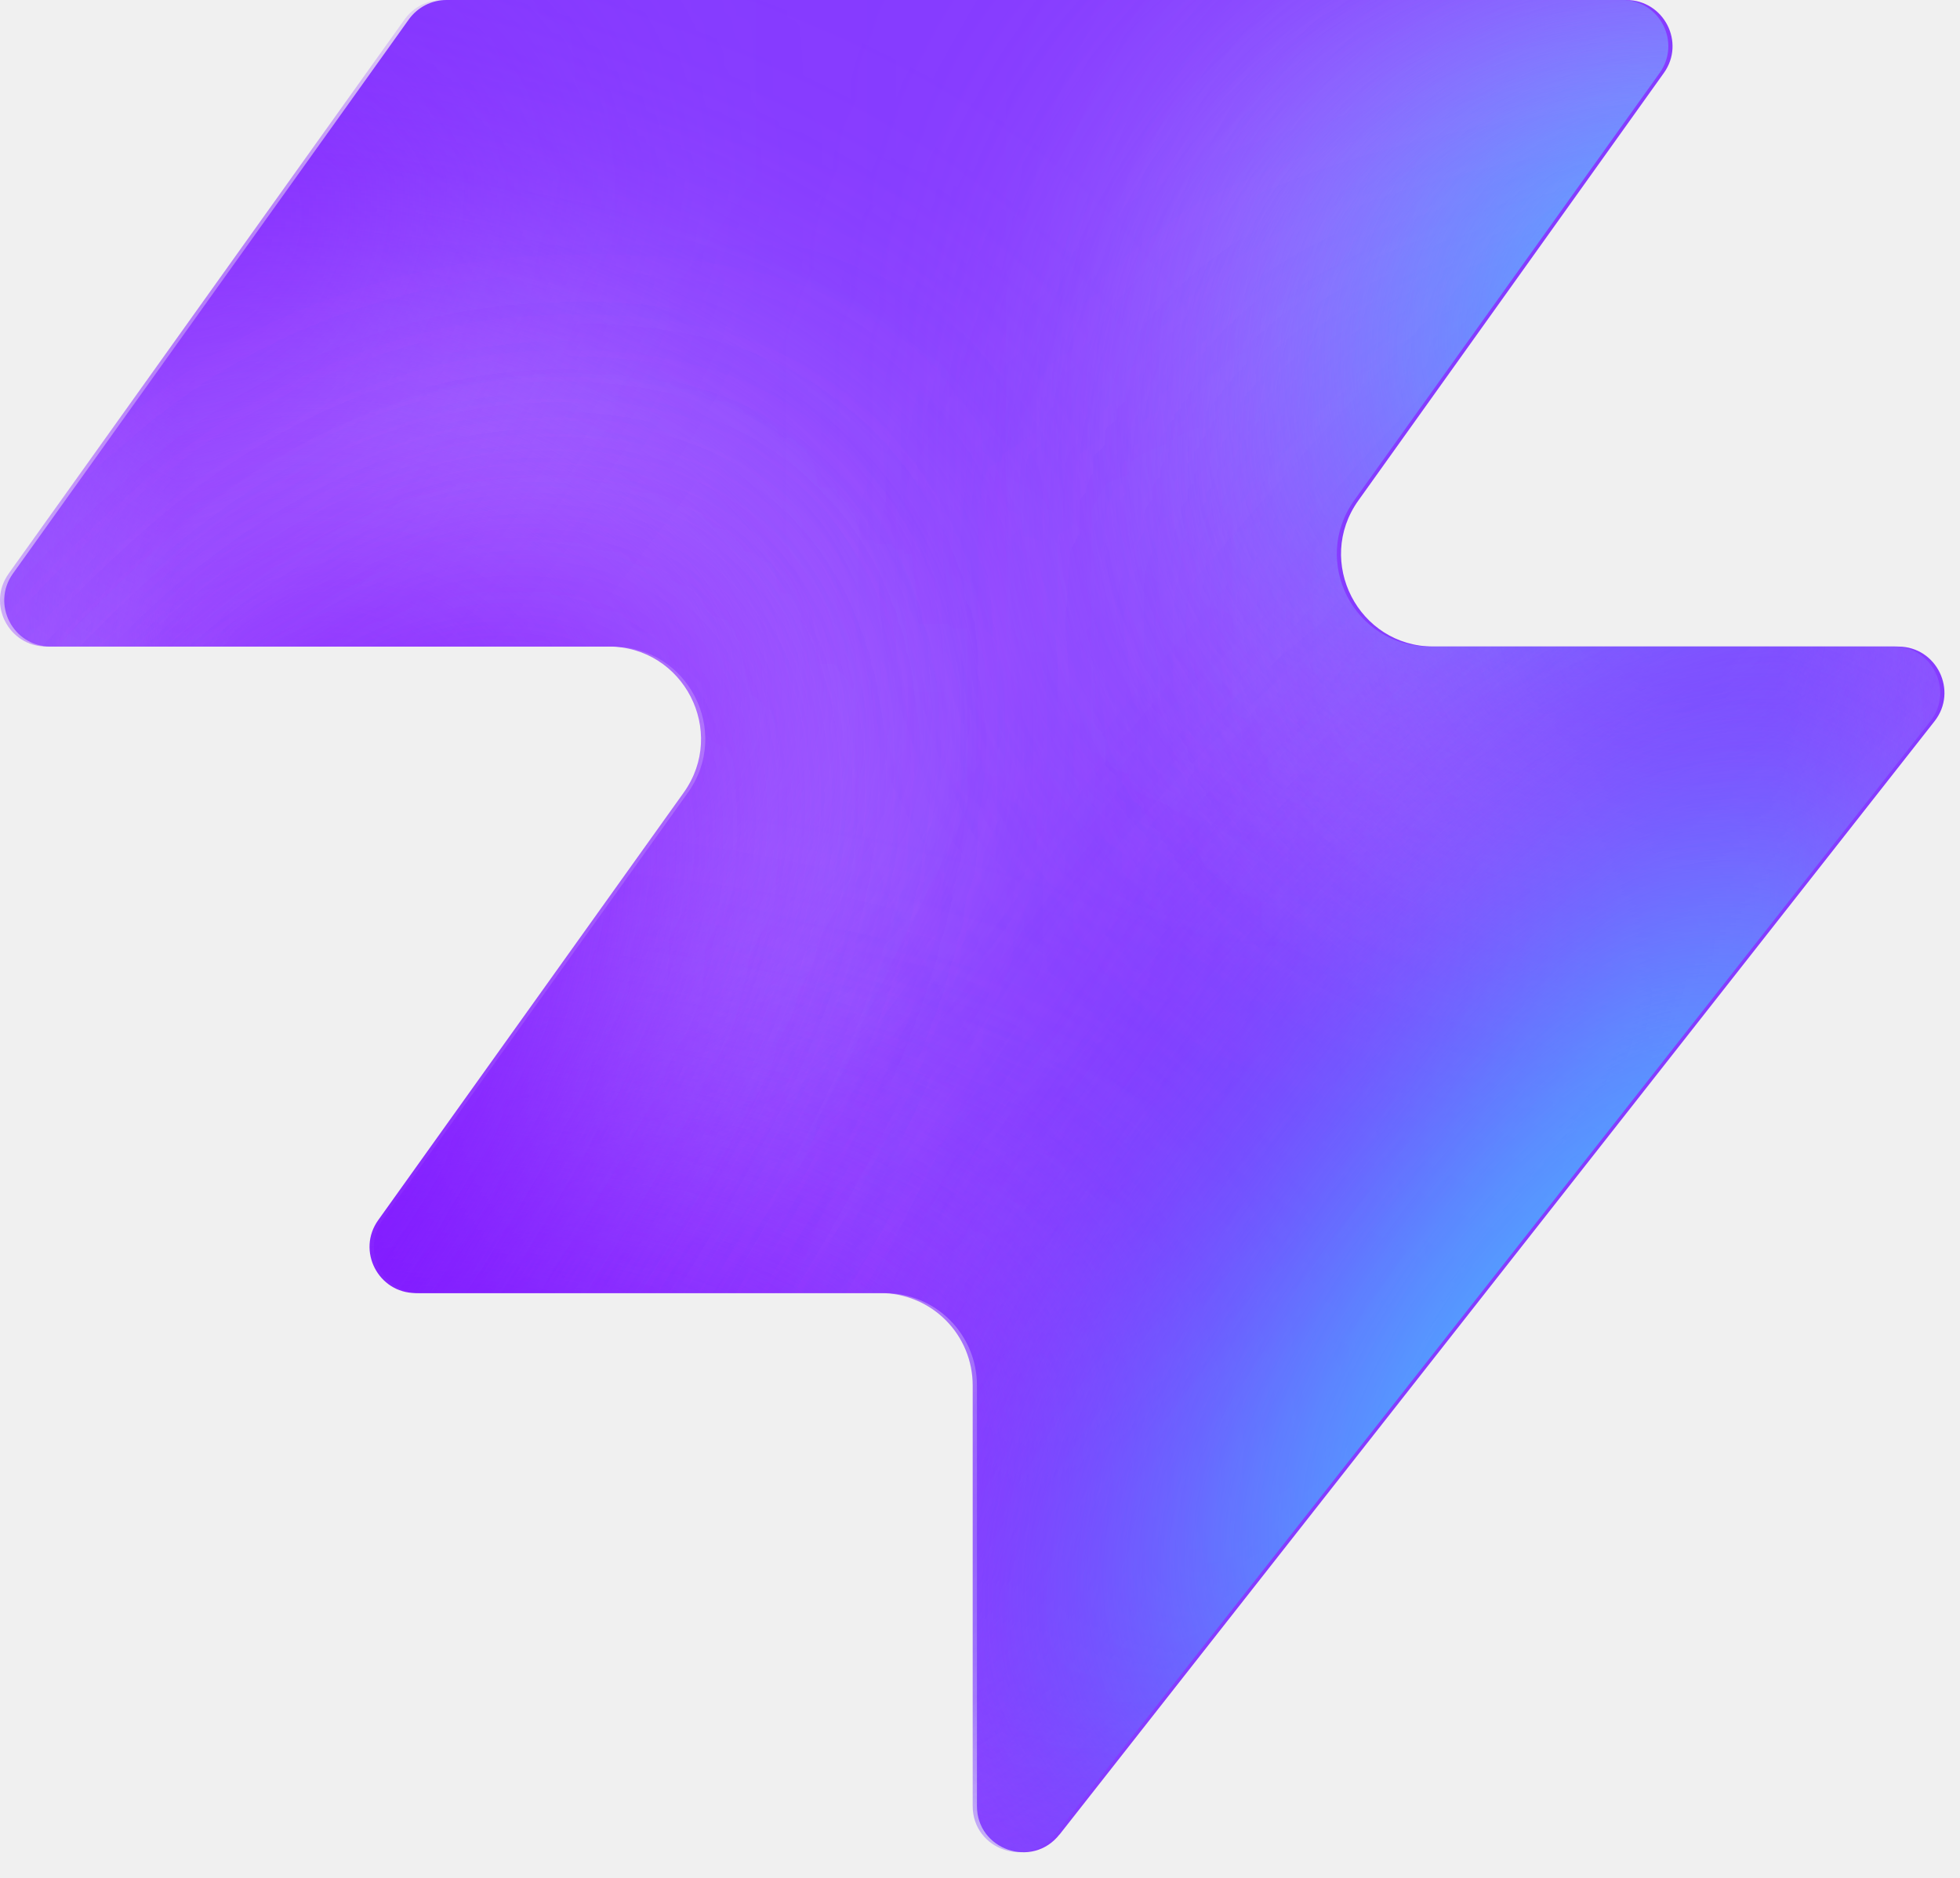
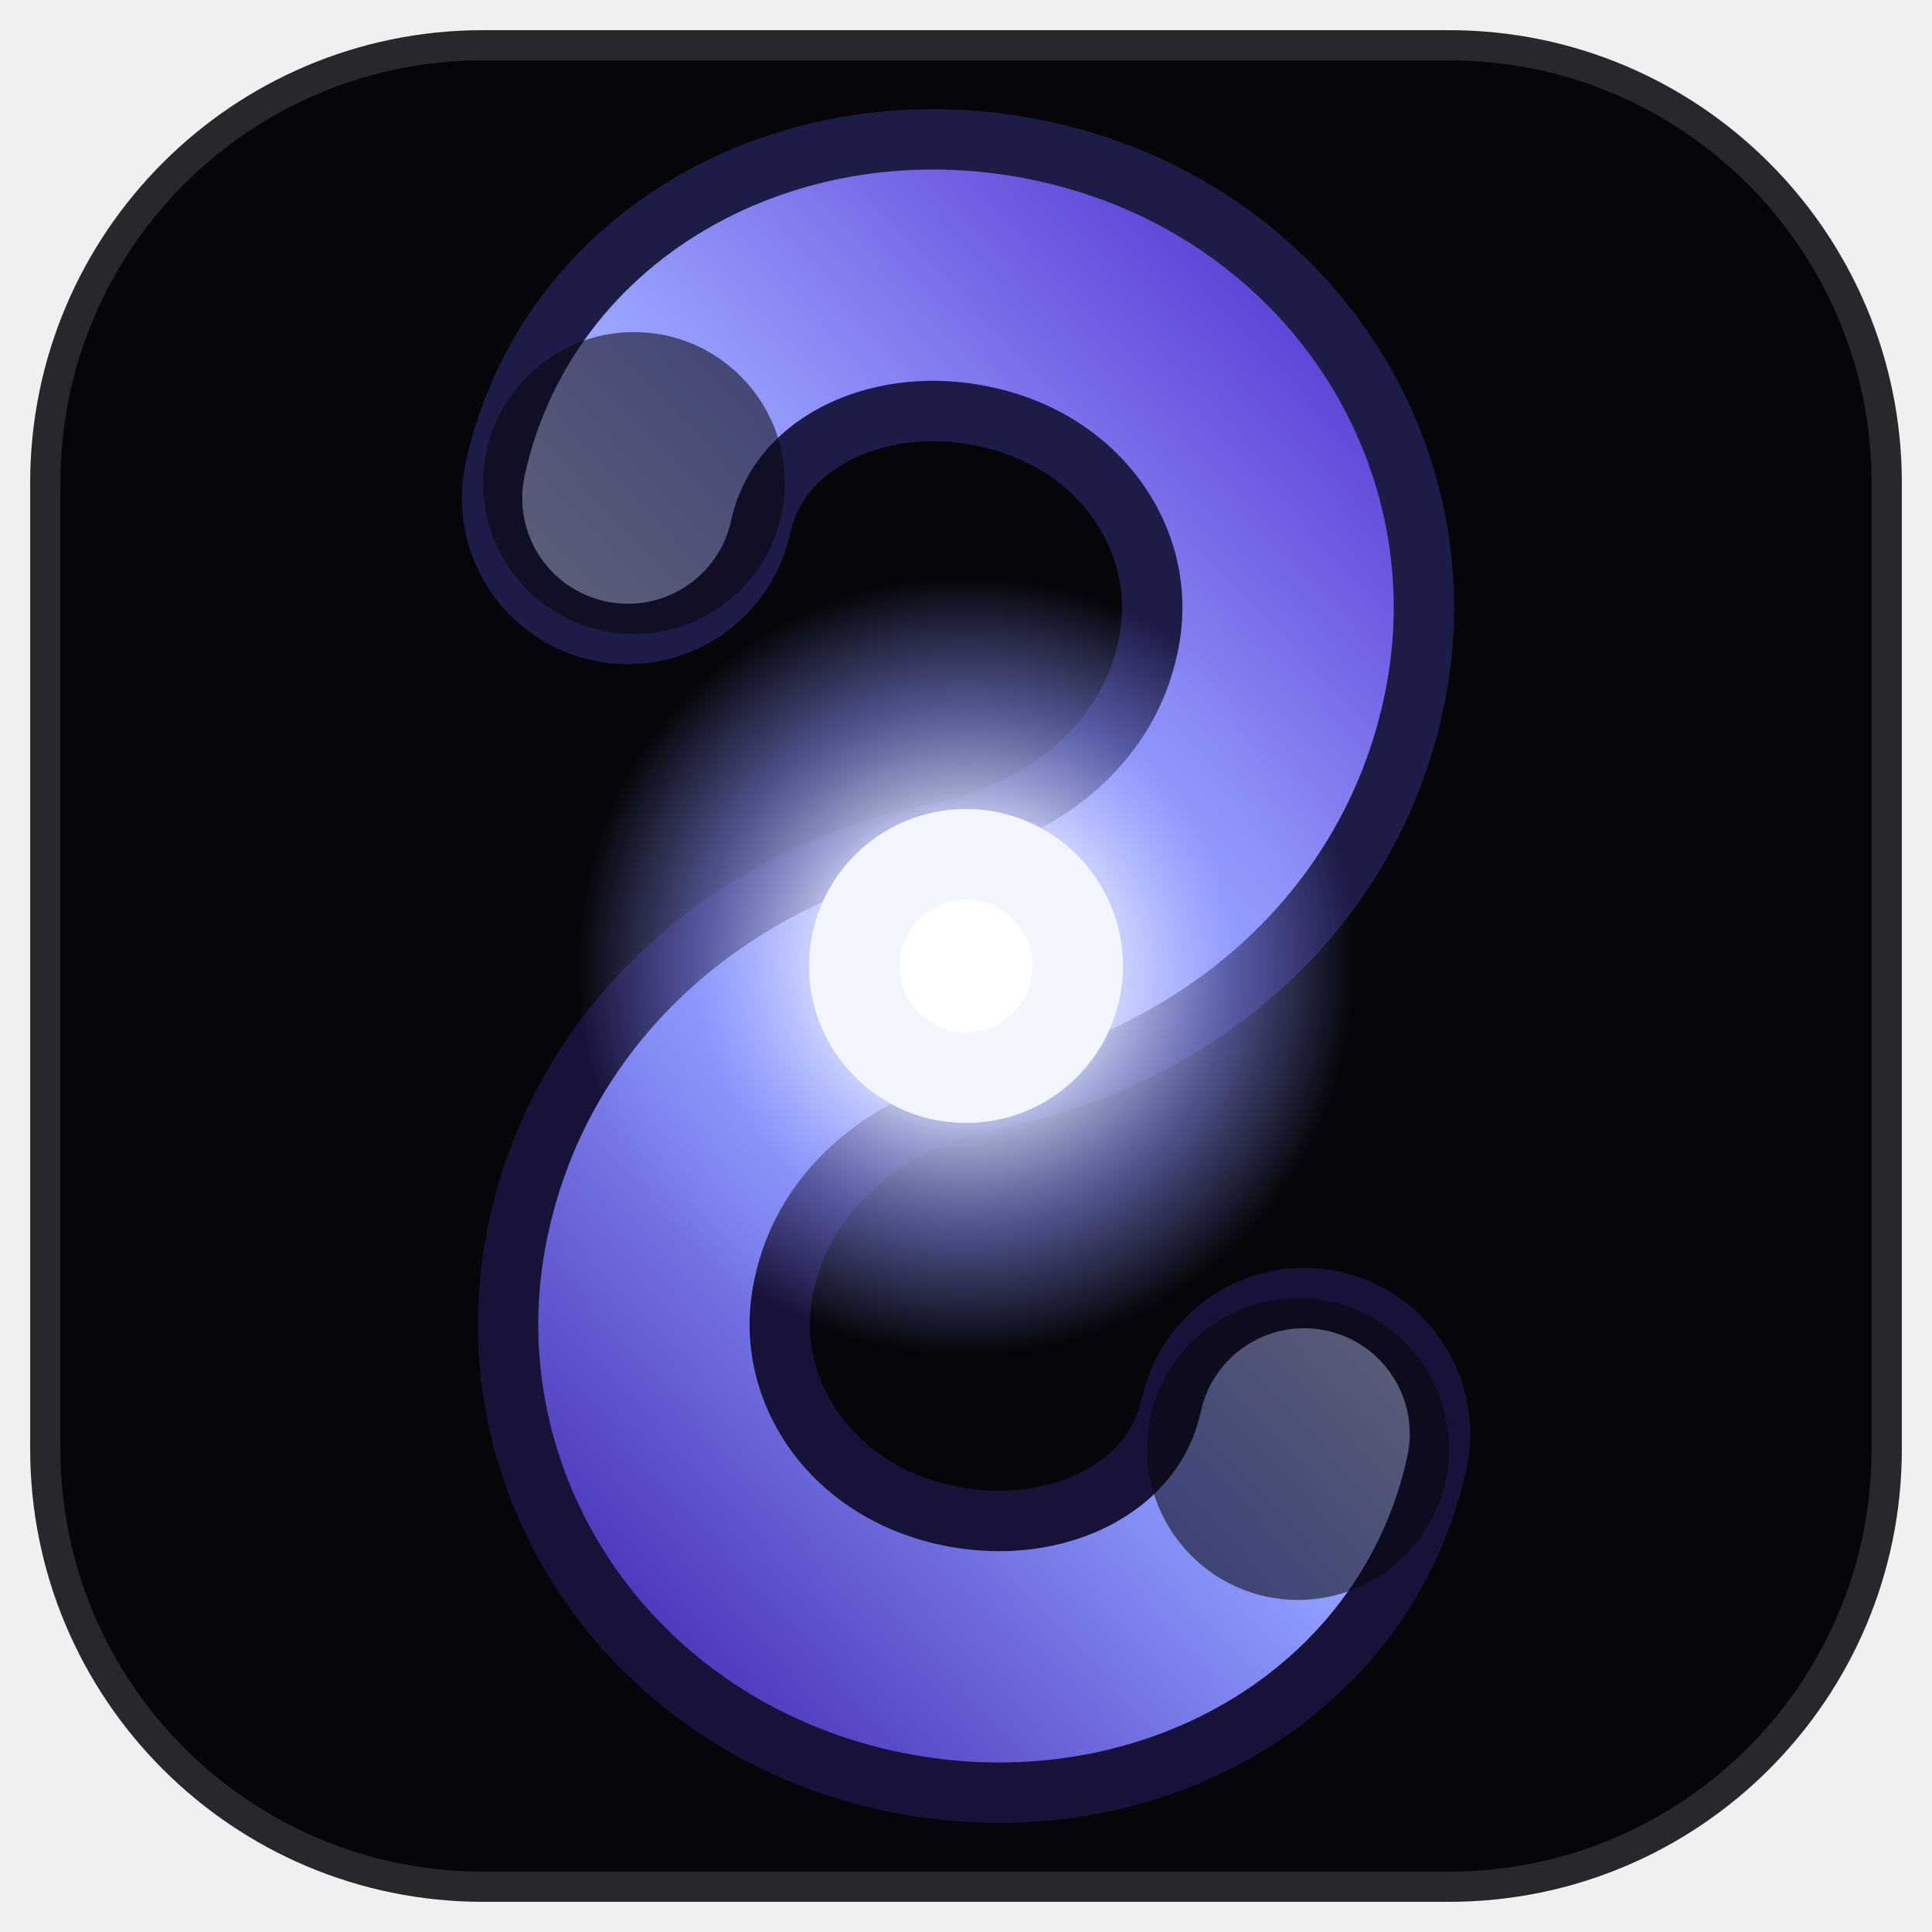
- <svg xmlns="http://www.w3.org/2000/svg" width="48" height="46" fill="none" viewBox="0 0 48 46">
-   <path fill="#863bff" d="M25.946 44.938c-.664.845-2.021.375-2.021-.698V33.937a2.26 2.26 0 0 0-2.262-2.262H10.287c-.92 0-1.456-1.04-.92-1.788l7.48-10.471c1.07-1.497 0-3.578-1.842-3.578H1.237c-.92 0-1.456-1.04-.92-1.788L10.013.474c.214-.297.556-.474.92-.474h28.894c.92 0 1.456 1.04.92 1.788l-7.48 10.471c-1.07 1.498 0 3.579 1.842 3.579h11.377c.943 0 1.473 1.088.89 1.83L25.947 44.94z" style="fill:#863bff;fill:color(display-p3 .525 .23 1);fill-opacity:1" />
-   <mask id="a" width="48" height="46" x="0" y="0" maskUnits="userSpaceOnUse" style="mask-type:alpha">
-     <path fill="#000" d="M25.842 44.938c-.664.844-2.021.375-2.021-.698V33.937a2.26 2.26 0 0 0-2.262-2.262H10.183c-.92 0-1.456-1.04-.92-1.788l7.48-10.471c1.07-1.498 0-3.579-1.842-3.579H1.133c-.92 0-1.456-1.04-.92-1.787L9.91.473c.214-.297.556-.474.92-.474h28.894c.92 0 1.456 1.04.92 1.788l-7.48 10.471c-1.07 1.498 0 3.578 1.842 3.578h11.377c.943 0 1.473 1.088.89 1.832L25.843 44.94z" style="fill:#000;fill-opacity:1" />
-   </mask>
-   <g mask="url(#a)">
-     <g filter="url(#b)">
-       <ellipse cx="5.508" cy="14.704" fill="#ede6ff" rx="5.508" ry="14.704" style="fill:#ede6ff;fill:color(display-p3 .927 .903 1);fill-opacity:1" transform="matrix(.00324 1 1 -.00324 -4.47 31.516)" />
+ <svg xmlns="http://www.w3.org/2000/svg" viewBox="0 0 64 64">
+   <defs>
+     <radialGradient id="tu-core" cx="50%" cy="50%" r="50%">
+       <stop offset="0%" stop-color="#FFFFFF" />
+       <stop offset="35%" stop-color="#DDE3FF" />
+       <stop offset="70%" stop-color="#8E97FF" stop-opacity="0.55" />
+       <stop offset="100%" stop-color="#8E97FF" stop-opacity="0" />
+     </radialGradient>
+     <linearGradient id="tu-arm" x1="0%" y1="100%" x2="100%" y2="0%">
+       <stop offset="0%" stop-color="#E9EDFF" />
+       <stop offset="45%" stop-color="#9AA3FF" />
+       <stop offset="100%" stop-color="#5B3FD6" />
+     </linearGradient>
+     <linearGradient id="tu-arm2" x1="100%" y1="0%" x2="0%" y2="100%">
+       <stop offset="0%" stop-color="#E9EDFF" />
+       <stop offset="45%" stop-color="#8E9BFF" />
+       <stop offset="100%" stop-color="#4A34B8" />
+     </linearGradient>
+   </defs>
+   <rect x="1" y="1" width="62" height="62" rx="15" fill="#05050A" />
+   <rect x="1.5" y="1.5" width="61" height="61" rx="14.5" fill="none" stroke="#FFFFFF" stroke-opacity="0.14" stroke-width="1" />
+   <g fill="none" stroke-linecap="round">
+     <g opacity="0.55">
+       <path d="M32 32 C37 31 41.5 27.5 42.5 22 C43.5 16.5 40 11 34 9.5 C28 8 22 11 20.8 16.5" stroke="#5B54E8" stroke-width="11" opacity="0.5" />
+       <path d="M32 32 C27 33 22.5 36.5 21.5 42 C20.5 47.5 24 53 30 54.5 C36 56 42 53 43.2 47.5" stroke="#4A34B8" stroke-width="11" opacity="0.5" />
    </g>
-     <g filter="url(#c)">
-       <ellipse cx="10.399" cy="29.851" fill="#ede6ff" rx="10.399" ry="29.851" style="fill:#ede6ff;fill:color(display-p3 .927 .903 1);fill-opacity:1" transform="matrix(.00324 1 1 -.00324 -39.328 7.883)" />
-     </g>
-     <g filter="url(#d)">
-       <ellipse cx="5.508" cy="30.487" fill="#7e14ff" rx="5.508" ry="30.487" style="fill:#7e14ff;fill:color(display-p3 .492 .077 1);fill-opacity:1" transform="rotate(89.814 -25.913 -14.639)scale(1 -1)" />
-     </g>
-     <g filter="url(#e)">
-       <ellipse cx="5.508" cy="30.599" fill="#7e14ff" rx="5.508" ry="30.599" style="fill:#7e14ff;fill:color(display-p3 .492 .077 1);fill-opacity:1" transform="rotate(89.814 -32.644 -3.334)scale(1 -1)" />
-     </g>
-     <g filter="url(#f)">
-       <ellipse cx="5.508" cy="30.599" fill="#7e14ff" rx="5.508" ry="30.599" style="fill:#7e14ff;fill:color(display-p3 .492 .077 1);fill-opacity:1" transform="matrix(.00324 1 1 -.00324 -34.34 30.47)" />
-     </g>
-     <g filter="url(#g)">
-       <ellipse cx="14.072" cy="22.078" fill="#ede6ff" rx="14.072" ry="22.078" style="fill:#ede6ff;fill:color(display-p3 .927 .903 1);fill-opacity:1" transform="rotate(93.35 24.506 48.493)scale(-1 1)" />
-     </g>
-     <g filter="url(#h)">
-       <ellipse cx="3.47" cy="21.501" fill="#7e14ff" rx="3.47" ry="21.501" style="fill:#7e14ff;fill:color(display-p3 .492 .077 1);fill-opacity:1" transform="rotate(89.009 28.708 47.59)scale(-1 1)" />
-     </g>
-     <g filter="url(#i)">
-       <ellipse cx="3.47" cy="21.501" fill="#7e14ff" rx="3.47" ry="21.501" style="fill:#7e14ff;fill:color(display-p3 .492 .077 1);fill-opacity:1" transform="rotate(89.009 28.708 47.59)scale(-1 1)" />
-     </g>
-     <g filter="url(#j)">
-       <ellipse cx=".387" cy="8.972" fill="#7e14ff" rx="4.407" ry="29.108" style="fill:#7e14ff;fill:color(display-p3 .492 .077 1);fill-opacity:1" transform="rotate(39.51 .387 8.972)" />
-     </g>
-     <g filter="url(#k)">
-       <ellipse cx="47.523" cy="-6.092" fill="#7e14ff" rx="4.407" ry="29.108" style="fill:#7e14ff;fill:color(display-p3 .492 .077 1);fill-opacity:1" transform="rotate(37.892 47.523 -6.092)" />
-     </g>
-     <g filter="url(#l)">
-       <ellipse cx="41.412" cy="6.333" fill="#47bfff" rx="5.971" ry="9.665" style="fill:#47bfff;fill:color(display-p3 .28 .748 1);fill-opacity:1" transform="rotate(37.892 41.412 6.333)" />
-     </g>
-     <g filter="url(#m)">
-       <ellipse cx="-1.879" cy="38.332" fill="#7e14ff" rx="4.407" ry="29.108" style="fill:#7e14ff;fill:color(display-p3 .492 .077 1);fill-opacity:1" transform="rotate(37.892 -1.88 38.332)" />
-     </g>
-     <g filter="url(#n)">
-       <ellipse cx="-1.879" cy="38.332" fill="#7e14ff" rx="4.407" ry="29.108" style="fill:#7e14ff;fill:color(display-p3 .492 .077 1);fill-opacity:1" transform="rotate(37.892 -1.88 38.332)" />
-     </g>
-     <g filter="url(#o)">
-       <ellipse cx="35.651" cy="29.907" fill="#7e14ff" rx="4.407" ry="29.108" style="fill:#7e14ff;fill:color(display-p3 .492 .077 1);fill-opacity:1" transform="rotate(37.892 35.651 29.907)" />
-     </g>
-     <g filter="url(#p)">
-       <ellipse cx="38.418" cy="32.4" fill="#47bfff" rx="5.971" ry="15.297" style="fill:#47bfff;fill:color(display-p3 .28 .748 1);fill-opacity:1" transform="rotate(37.892 38.418 32.4)" />
-     </g>
+     <path d="M32 32 C37 31 41.5 27.5 42.5 22 C43.5 16.5 40 11 34 9.5 C28 8 22 11 20.8 16.5" stroke="url(#tu-arm)" stroke-width="7" />
+     <path d="M32 32 C27 33 22.5 36.5 21.5 42 C20.5 47.5 24 53 30 54.5 C36 56 42 53 43.2 47.5" stroke="url(#tu-arm2)" stroke-width="7" />
  </g>
-   <defs>
-     <filter id="b" width="60.045" height="41.654" x="-19.77" y="16.149" color-interpolation-filters="sRGB" filterUnits="userSpaceOnUse">
-       <feFlood flood-opacity="0" result="BackgroundImageFix" />
-       <feBlend in="SourceGraphic" in2="BackgroundImageFix" result="shape" />
-       <feGaussianBlur result="effect1_foregroundBlur_2002_17158" stdDeviation="7.659" />
-     </filter>
-     <filter id="c" width="90.34" height="51.437" x="-54.613" y="-7.533" color-interpolation-filters="sRGB" filterUnits="userSpaceOnUse">
-       <feFlood flood-opacity="0" result="BackgroundImageFix" />
-       <feBlend in="SourceGraphic" in2="BackgroundImageFix" result="shape" />
-       <feGaussianBlur result="effect1_foregroundBlur_2002_17158" stdDeviation="7.659" />
-     </filter>
-     <filter id="d" width="79.355" height="29.4" x="-49.64" y="2.03" color-interpolation-filters="sRGB" filterUnits="userSpaceOnUse">
-       <feFlood flood-opacity="0" result="BackgroundImageFix" />
-       <feBlend in="SourceGraphic" in2="BackgroundImageFix" result="shape" />
-       <feGaussianBlur result="effect1_foregroundBlur_2002_17158" stdDeviation="4.596" />
-     </filter>
-     <filter id="e" width="79.579" height="29.4" x="-45.045" y="20.029" color-interpolation-filters="sRGB" filterUnits="userSpaceOnUse">
-       <feFlood flood-opacity="0" result="BackgroundImageFix" />
-       <feBlend in="SourceGraphic" in2="BackgroundImageFix" result="shape" />
-       <feGaussianBlur result="effect1_foregroundBlur_2002_17158" stdDeviation="4.596" />
-     </filter>
-     <filter id="f" width="79.579" height="29.4" x="-43.513" y="21.178" color-interpolation-filters="sRGB" filterUnits="userSpaceOnUse">
-       <feFlood flood-opacity="0" result="BackgroundImageFix" />
-       <feBlend in="SourceGraphic" in2="BackgroundImageFix" result="shape" />
-       <feGaussianBlur result="effect1_foregroundBlur_2002_17158" stdDeviation="4.596" />
-     </filter>
-     <filter id="g" width="74.749" height="58.852" x="15.756" y="-17.901" color-interpolation-filters="sRGB" filterUnits="userSpaceOnUse">
-       <feFlood flood-opacity="0" result="BackgroundImageFix" />
-       <feBlend in="SourceGraphic" in2="BackgroundImageFix" result="shape" />
-       <feGaussianBlur result="effect1_foregroundBlur_2002_17158" stdDeviation="7.659" />
-     </filter>
-     <filter id="h" width="61.377" height="25.362" x="23.548" y="2.284" color-interpolation-filters="sRGB" filterUnits="userSpaceOnUse">
-       <feFlood flood-opacity="0" result="BackgroundImageFix" />
-       <feBlend in="SourceGraphic" in2="BackgroundImageFix" result="shape" />
-       <feGaussianBlur result="effect1_foregroundBlur_2002_17158" stdDeviation="4.596" />
-     </filter>
-     <filter id="i" width="61.377" height="25.362" x="23.548" y="2.284" color-interpolation-filters="sRGB" filterUnits="userSpaceOnUse">
-       <feFlood flood-opacity="0" result="BackgroundImageFix" />
-       <feBlend in="SourceGraphic" in2="BackgroundImageFix" result="shape" />
-       <feGaussianBlur result="effect1_foregroundBlur_2002_17158" stdDeviation="4.596" />
-     </filter>
-     <filter id="j" width="56.045" height="63.649" x="-27.636" y="-22.853" color-interpolation-filters="sRGB" filterUnits="userSpaceOnUse">
-       <feFlood flood-opacity="0" result="BackgroundImageFix" />
-       <feBlend in="SourceGraphic" in2="BackgroundImageFix" result="shape" />
-       <feGaussianBlur result="effect1_foregroundBlur_2002_17158" stdDeviation="4.596" />
-     </filter>
-     <filter id="k" width="54.814" height="64.646" x="20.116" y="-38.415" color-interpolation-filters="sRGB" filterUnits="userSpaceOnUse">
-       <feFlood flood-opacity="0" result="BackgroundImageFix" />
-       <feBlend in="SourceGraphic" in2="BackgroundImageFix" result="shape" />
-       <feGaussianBlur result="effect1_foregroundBlur_2002_17158" stdDeviation="4.596" />
-     </filter>
-     <filter id="l" width="33.541" height="35.313" x="24.641" y="-11.323" color-interpolation-filters="sRGB" filterUnits="userSpaceOnUse">
-       <feFlood flood-opacity="0" result="BackgroundImageFix" />
-       <feBlend in="SourceGraphic" in2="BackgroundImageFix" result="shape" />
-       <feGaussianBlur result="effect1_foregroundBlur_2002_17158" stdDeviation="4.596" />
-     </filter>
-     <filter id="m" width="54.814" height="64.646" x="-29.286" y="6.009" color-interpolation-filters="sRGB" filterUnits="userSpaceOnUse">
-       <feFlood flood-opacity="0" result="BackgroundImageFix" />
-       <feBlend in="SourceGraphic" in2="BackgroundImageFix" result="shape" />
-       <feGaussianBlur result="effect1_foregroundBlur_2002_17158" stdDeviation="4.596" />
-     </filter>
-     <filter id="n" width="54.814" height="64.646" x="-29.286" y="6.009" color-interpolation-filters="sRGB" filterUnits="userSpaceOnUse">
-       <feFlood flood-opacity="0" result="BackgroundImageFix" />
-       <feBlend in="SourceGraphic" in2="BackgroundImageFix" result="shape" />
-       <feGaussianBlur result="effect1_foregroundBlur_2002_17158" stdDeviation="4.596" />
-     </filter>
-     <filter id="o" width="54.814" height="64.646" x="8.244" y="-2.416" color-interpolation-filters="sRGB" filterUnits="userSpaceOnUse">
-       <feFlood flood-opacity="0" result="BackgroundImageFix" />
-       <feBlend in="SourceGraphic" in2="BackgroundImageFix" result="shape" />
-       <feGaussianBlur result="effect1_foregroundBlur_2002_17158" stdDeviation="4.596" />
-     </filter>
-     <filter id="p" width="39.409" height="43.623" x="18.713" y="10.588" color-interpolation-filters="sRGB" filterUnits="userSpaceOnUse">
-       <feFlood flood-opacity="0" result="BackgroundImageFix" />
-       <feBlend in="SourceGraphic" in2="BackgroundImageFix" result="shape" />
-       <feGaussianBlur result="effect1_foregroundBlur_2002_17158" stdDeviation="4.596" />
-     </filter>
-   </defs>
+   <circle cx="21" cy="16" r="5" fill="#05050A" opacity="0.55" />
+   <circle cx="43" cy="48" r="5" fill="#05050A" opacity="0.55" />
+   <circle cx="32" cy="32" r="13" fill="url(#tu-core)" opacity="0.9" />
+   <circle cx="32" cy="32" r="5.2" fill="#F4F6FF" />
+   <circle cx="32" cy="32" r="2.2" fill="#FFFFFF" />
</svg>
